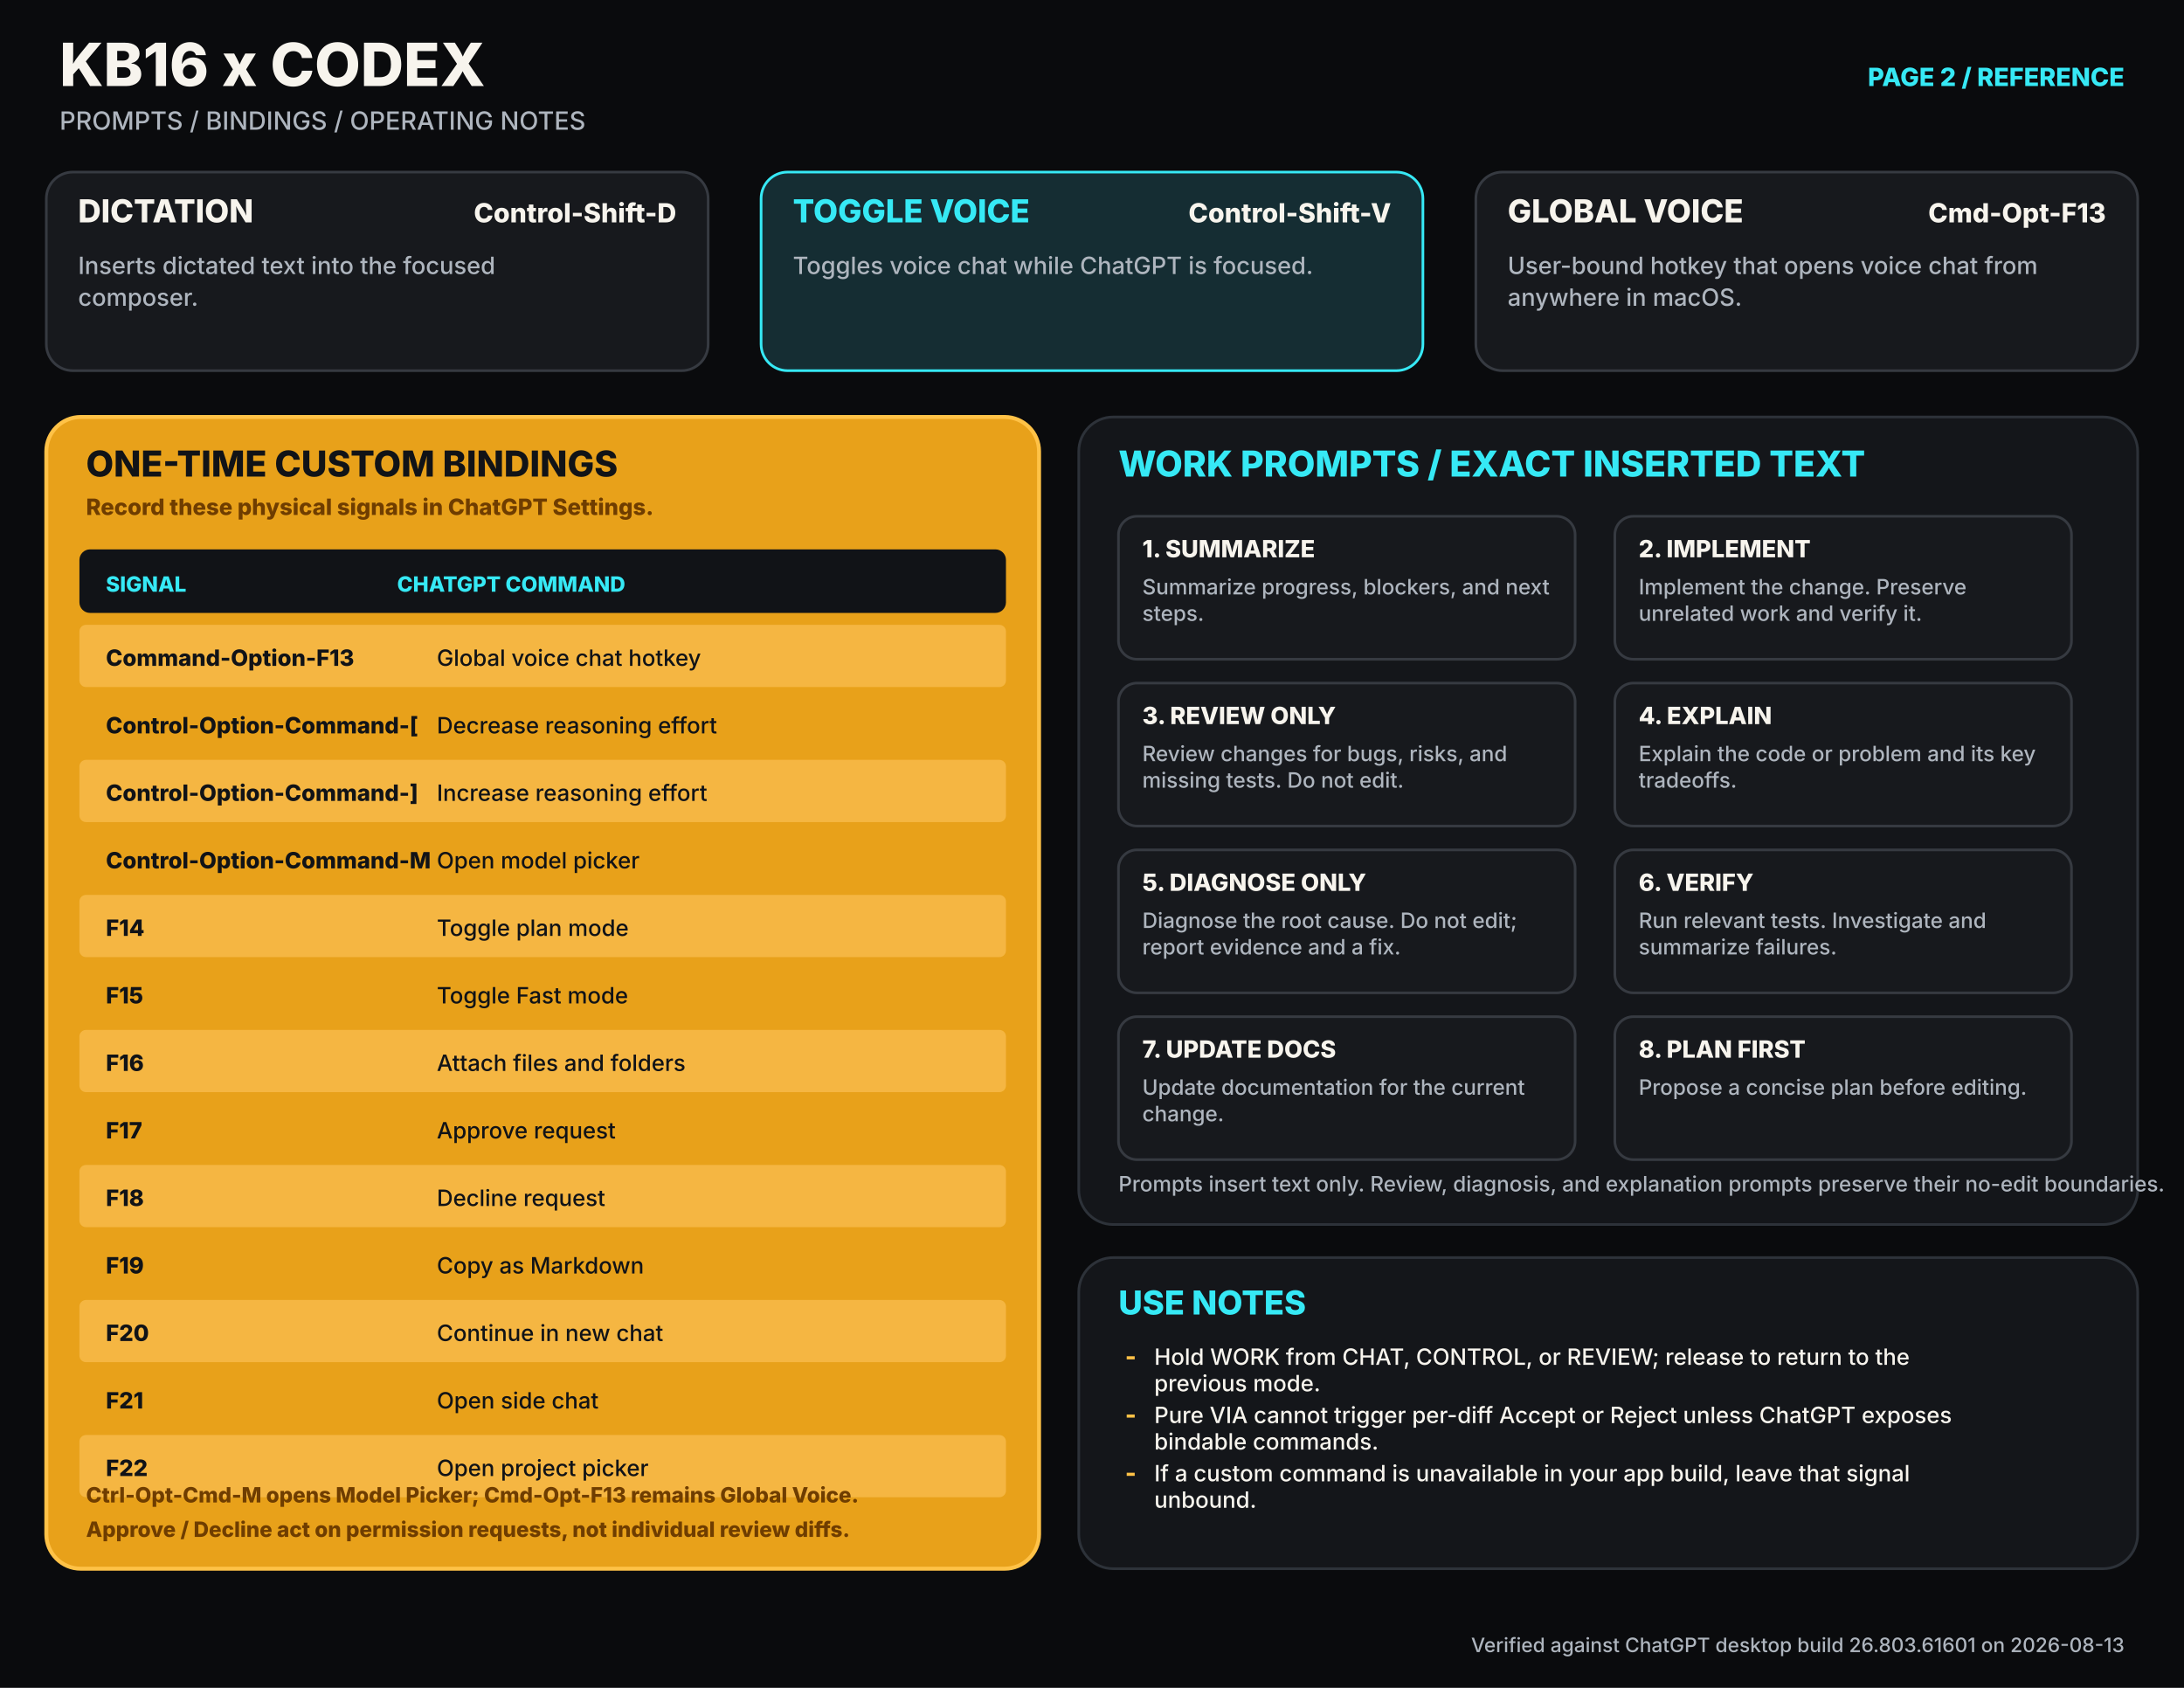
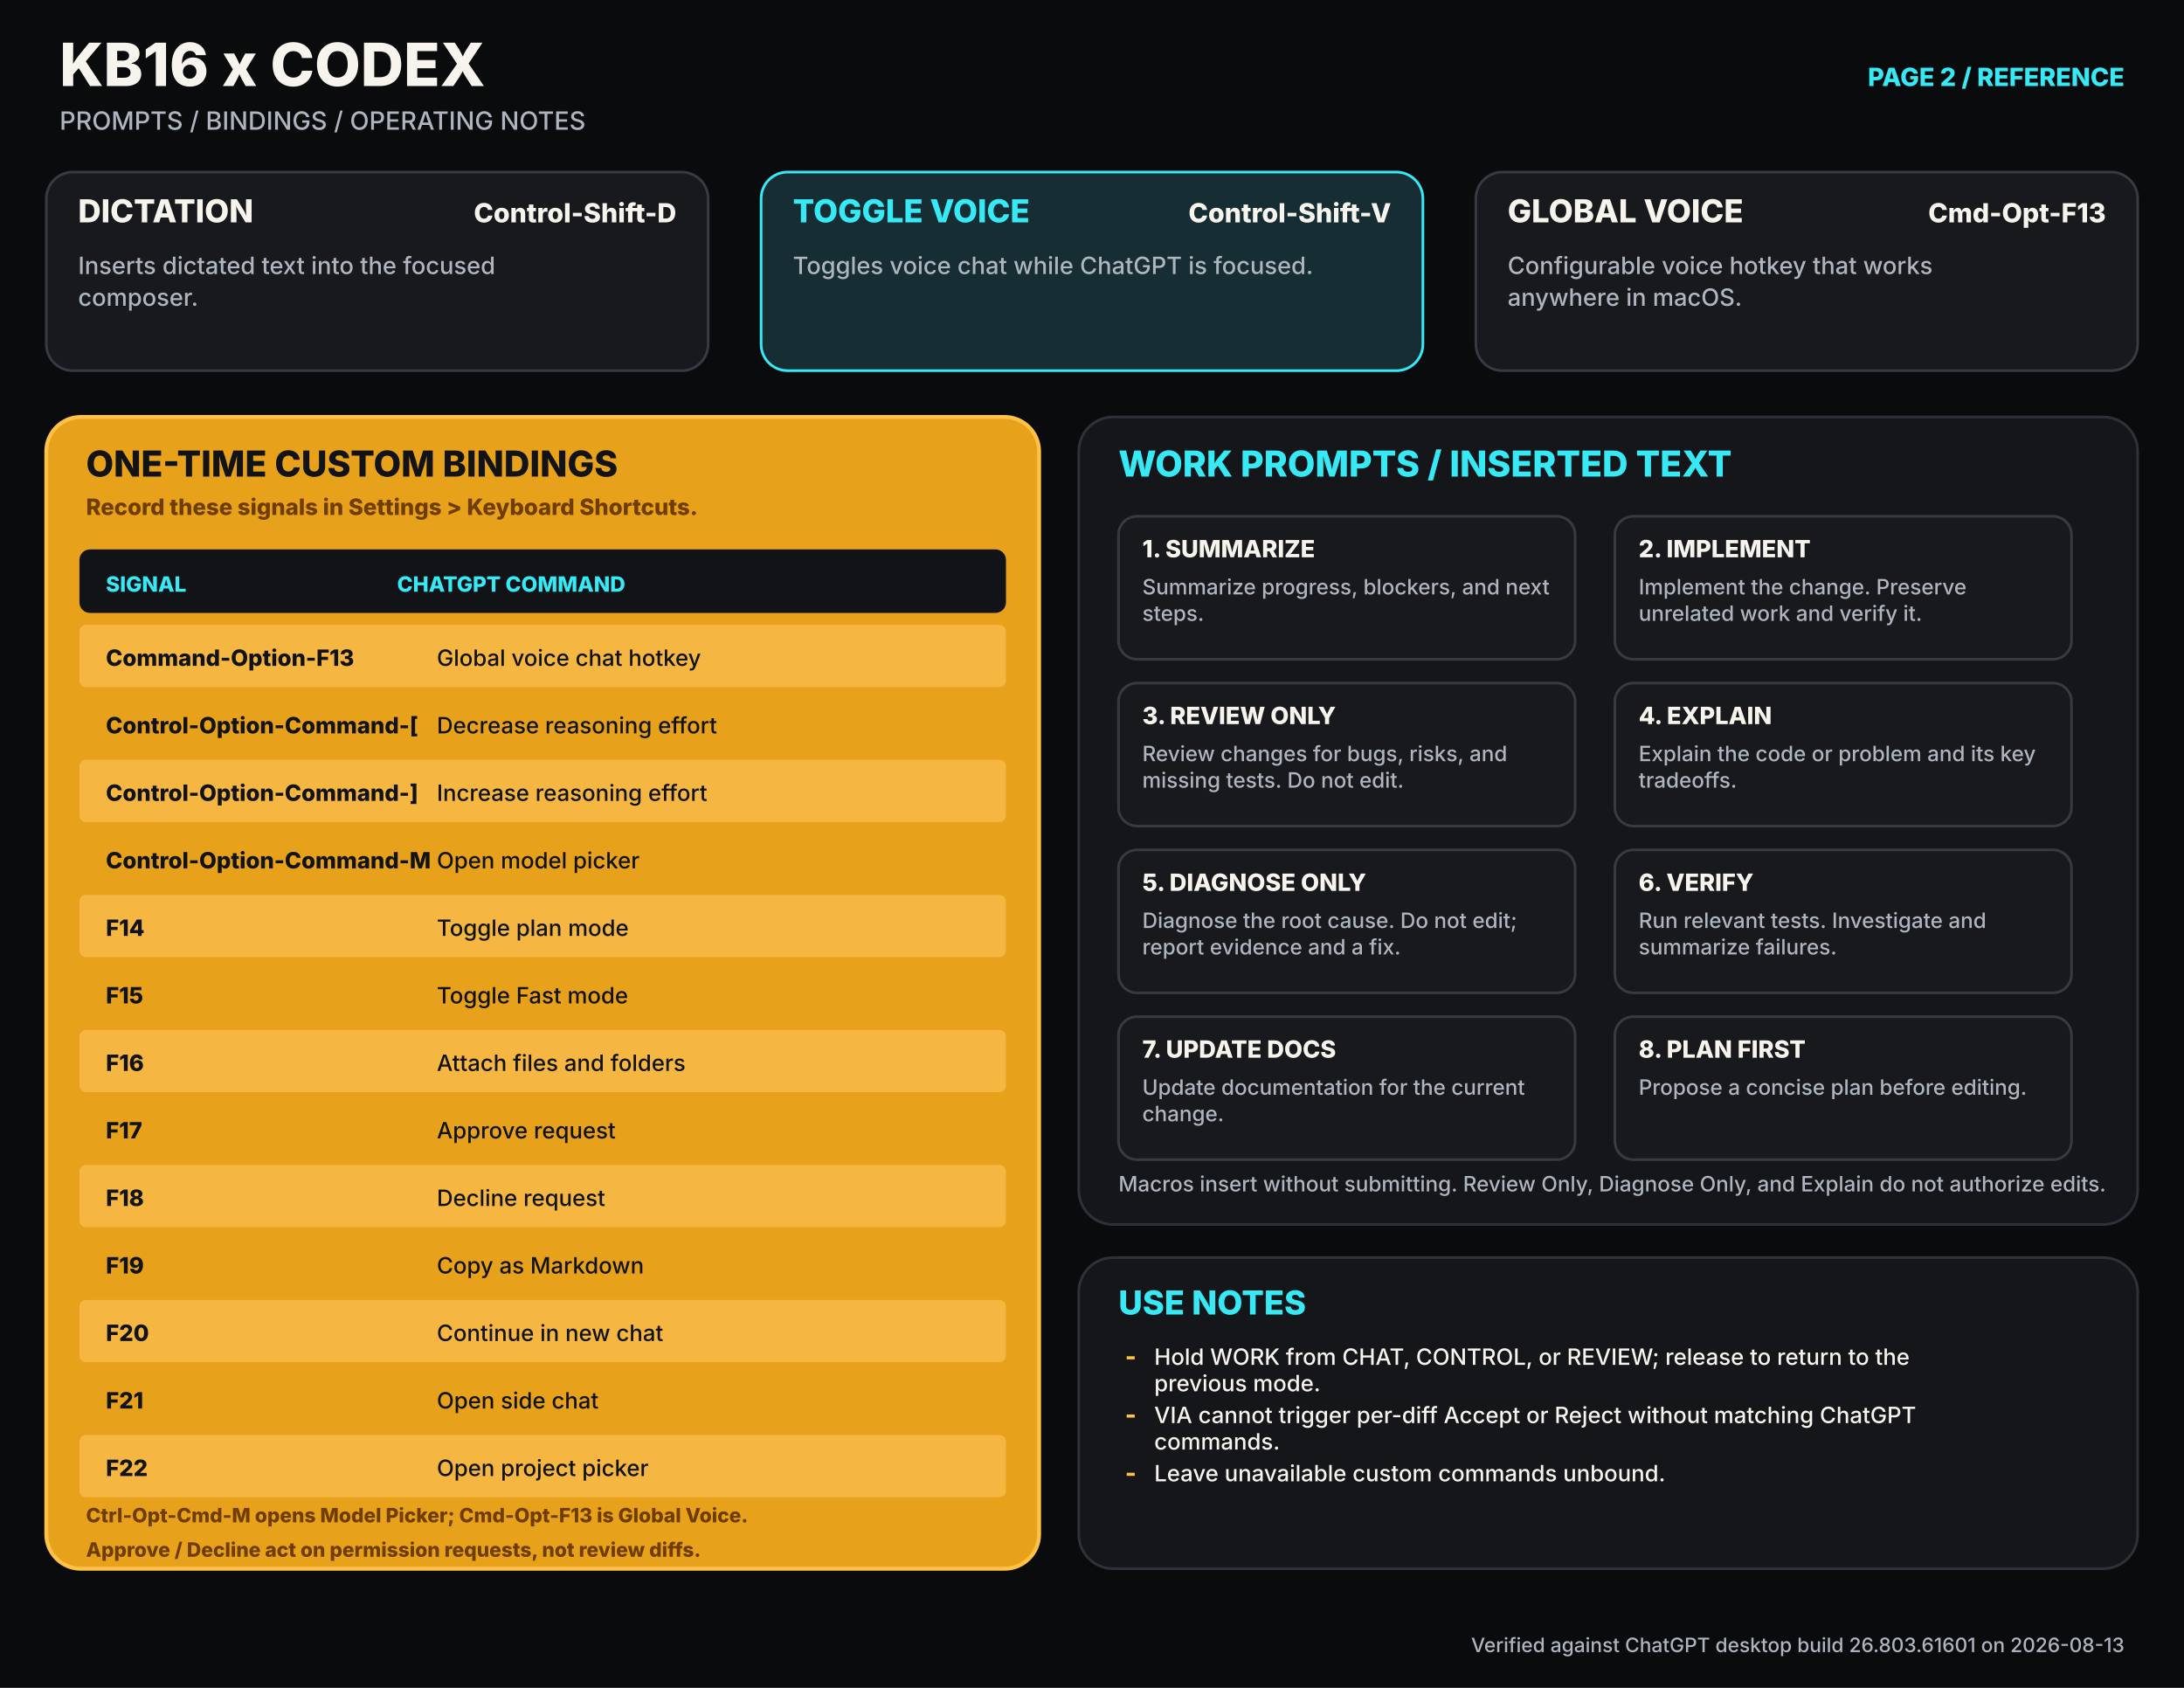
<svg xmlns="http://www.w3.org/2000/svg" width="11in" height="8.5in" viewBox="0 0 1650 1275" role="img" aria-labelledby="title description">
  <rect width="1650" height="1275" fill="#0A0B0D" />
  <text x="45" y="65" text-anchor="start" style="font: 800 45px -apple-system, BlinkMacSystemFont, Segoe UI, sans-serif; fill: #F7F4ED;">KB16 x CODEX</text>
  <text x="45" y="98" text-anchor="start" style="font: 500 19px -apple-system, BlinkMacSystemFont, Segoe UI, sans-serif; fill: #AEB5BE;">PROMPTS / BINDINGS / OPERATING NOTES</text>
  <text x="1605" y="65" text-anchor="end" style="font: 800 19px -apple-system, BlinkMacSystemFont, Segoe UI, sans-serif; fill: #36E9F5;">PAGE 2 / REFERENCE</text>
  <rect x="35" y="130" width="500" height="150" rx="20" fill="#17191D" stroke="#363A41" stroke-width="2" />
  <text x="59" y="168" text-anchor="start" style="font: 800 24px -apple-system, BlinkMacSystemFont, Segoe UI, sans-serif; fill: #F7F4ED;">DICTATION</text>
  <text x="511" y="168" text-anchor="end" style="font: 800 20px -apple-system, BlinkMacSystemFont, Segoe UI, sans-serif; fill: #F7F4ED;">Control-Shift-D</text>
  <text x="59" y="207" text-anchor="start" style="font: 500 18px -apple-system, BlinkMacSystemFont, Segoe UI, sans-serif; fill: #AEB5BE;">Inserts dictated text into the focused</text>
  <text x="59" y="231" text-anchor="start" style="font: 500 18px -apple-system, BlinkMacSystemFont, Segoe UI, sans-serif; fill: #AEB5BE;">composer.</text>
  <rect x="575" y="130" width="500" height="150" rx="20" fill="#152D33" stroke="#36E9F5" stroke-width="2" />
  <text x="599" y="168" text-anchor="start" style="font: 800 24px -apple-system, BlinkMacSystemFont, Segoe UI, sans-serif; fill: #36E9F5;">TOGGLE VOICE</text>
  <text x="1051" y="168" text-anchor="end" style="font: 800 20px -apple-system, BlinkMacSystemFont, Segoe UI, sans-serif; fill: #F7F4ED;">Control-Shift-V</text>
  <text x="599" y="207" text-anchor="start" style="font: 500 18px -apple-system, BlinkMacSystemFont, Segoe UI, sans-serif; fill: #AEB5BE;">Toggles voice chat while ChatGPT is focused.</text>
  <rect x="1115" y="130" width="500" height="150" rx="20" fill="#17191D" stroke="#363A41" stroke-width="2" />
  <text x="1139" y="168" text-anchor="start" style="font: 800 24px -apple-system, BlinkMacSystemFont, Segoe UI, sans-serif; fill: #F7F4ED;">GLOBAL VOICE</text>
  <text x="1591" y="168" text-anchor="end" style="font: 800 20px -apple-system, BlinkMacSystemFont, Segoe UI, sans-serif; fill: #F7F4ED;">Cmd-Opt-F13</text>
-   <text x="1139" y="207" text-anchor="start" style="font: 500 18px -apple-system, BlinkMacSystemFont, Segoe UI, sans-serif; fill: #AEB5BE;">User-bound hotkey that opens voice chat from</text>
+   <text x="1139" y="207" text-anchor="start" style="font: 500 18px -apple-system, BlinkMacSystemFont, Segoe UI, sans-serif; fill: #AEB5BE;">Configurable voice hotkey that works</text>
  <text x="1139" y="231" text-anchor="start" style="font: 500 18px -apple-system, BlinkMacSystemFont, Segoe UI, sans-serif; fill: #AEB5BE;">anywhere in macOS.</text>
  <rect x="35" y="315" width="750" height="870" rx="26" fill="#E8A11A" stroke="#FFC247" stroke-width="3" />
  <text x="65" y="360" text-anchor="start" style="font: 800 27px -apple-system, BlinkMacSystemFont, Segoe UI, sans-serif; fill: #111317;">ONE-TIME CUSTOM BINDINGS</text>
-   <text x="65" y="389" text-anchor="start" style="font: 800 17px -apple-system, BlinkMacSystemFont, Segoe UI, sans-serif; fill: #6F3D00;">Record these physical signals in ChatGPT Settings.</text>
+   <text x="65" y="389" text-anchor="start" style="font: 800 17px -apple-system, BlinkMacSystemFont, Segoe UI, sans-serif; fill: #6F3D00;">Record these signals in Settings &gt; Keyboard Shortcuts.</text>
  <rect x="60" y="415" width="700" height="48" rx="8" fill="#111317" />
  <text x="80" y="447" text-anchor="start" style="font: 800 16px -apple-system, BlinkMacSystemFont, Segoe UI, sans-serif; fill: #36E9F5;">SIGNAL</text>
  <text x="300" y="447" text-anchor="start" style="font: 800 16px -apple-system, BlinkMacSystemFont, Segoe UI, sans-serif; fill: #36E9F5;">CHATGPT COMMAND</text>
  <rect x="60" y="472" width="700" height="47" rx="5" fill="#F5B642" />
  <text x="80" y="503" text-anchor="start" style="font: 800 17px -apple-system, BlinkMacSystemFont, Segoe UI, sans-serif; fill: #111317;">Command-Option-F13</text>
  <text x="330" y="503" text-anchor="start" style="font: 500 17px -apple-system, BlinkMacSystemFont, Segoe UI, sans-serif; fill: #111317;">Global voice chat hotkey</text>
  <rect x="60" y="523" width="700" height="47" rx="5" fill="#E8A11A" />
  <text x="80" y="554" text-anchor="start" style="font: 800 17px -apple-system, BlinkMacSystemFont, Segoe UI, sans-serif; fill: #111317;">Control-Option-Command-[</text>
  <text x="330" y="554" text-anchor="start" style="font: 500 17px -apple-system, BlinkMacSystemFont, Segoe UI, sans-serif; fill: #111317;">Decrease reasoning effort</text>
  <rect x="60" y="574" width="700" height="47" rx="5" fill="#F5B642" />
  <text x="80" y="605" text-anchor="start" style="font: 800 17px -apple-system, BlinkMacSystemFont, Segoe UI, sans-serif; fill: #111317;">Control-Option-Command-]</text>
  <text x="330" y="605" text-anchor="start" style="font: 500 17px -apple-system, BlinkMacSystemFont, Segoe UI, sans-serif; fill: #111317;">Increase reasoning effort</text>
  <rect x="60" y="625" width="700" height="47" rx="5" fill="#E8A11A" />
  <text x="80" y="656" text-anchor="start" style="font: 800 17px -apple-system, BlinkMacSystemFont, Segoe UI, sans-serif; fill: #111317;">Control-Option-Command-M</text>
  <text x="330" y="656" text-anchor="start" style="font: 500 17px -apple-system, BlinkMacSystemFont, Segoe UI, sans-serif; fill: #111317;">Open model picker</text>
  <rect x="60" y="676" width="700" height="47" rx="5" fill="#F5B642" />
  <text x="80" y="707" text-anchor="start" style="font: 800 17px -apple-system, BlinkMacSystemFont, Segoe UI, sans-serif; fill: #111317;">F14</text>
  <text x="330" y="707" text-anchor="start" style="font: 500 17px -apple-system, BlinkMacSystemFont, Segoe UI, sans-serif; fill: #111317;">Toggle plan mode</text>
  <rect x="60" y="727" width="700" height="47" rx="5" fill="#E8A11A" />
  <text x="80" y="758" text-anchor="start" style="font: 800 17px -apple-system, BlinkMacSystemFont, Segoe UI, sans-serif; fill: #111317;">F15</text>
  <text x="330" y="758" text-anchor="start" style="font: 500 17px -apple-system, BlinkMacSystemFont, Segoe UI, sans-serif; fill: #111317;">Toggle Fast mode</text>
  <rect x="60" y="778" width="700" height="47" rx="5" fill="#F5B642" />
  <text x="80" y="809" text-anchor="start" style="font: 800 17px -apple-system, BlinkMacSystemFont, Segoe UI, sans-serif; fill: #111317;">F16</text>
  <text x="330" y="809" text-anchor="start" style="font: 500 17px -apple-system, BlinkMacSystemFont, Segoe UI, sans-serif; fill: #111317;">Attach files and folders</text>
  <rect x="60" y="829" width="700" height="47" rx="5" fill="#E8A11A" />
  <text x="80" y="860" text-anchor="start" style="font: 800 17px -apple-system, BlinkMacSystemFont, Segoe UI, sans-serif; fill: #111317;">F17</text>
  <text x="330" y="860" text-anchor="start" style="font: 500 17px -apple-system, BlinkMacSystemFont, Segoe UI, sans-serif; fill: #111317;">Approve request</text>
  <rect x="60" y="880" width="700" height="47" rx="5" fill="#F5B642" />
  <text x="80" y="911" text-anchor="start" style="font: 800 17px -apple-system, BlinkMacSystemFont, Segoe UI, sans-serif; fill: #111317;">F18</text>
  <text x="330" y="911" text-anchor="start" style="font: 500 17px -apple-system, BlinkMacSystemFont, Segoe UI, sans-serif; fill: #111317;">Decline request</text>
  <rect x="60" y="931" width="700" height="47" rx="5" fill="#E8A11A" />
  <text x="80" y="962" text-anchor="start" style="font: 800 17px -apple-system, BlinkMacSystemFont, Segoe UI, sans-serif; fill: #111317;">F19</text>
  <text x="330" y="962" text-anchor="start" style="font: 500 17px -apple-system, BlinkMacSystemFont, Segoe UI, sans-serif; fill: #111317;">Copy as Markdown</text>
  <rect x="60" y="982" width="700" height="47" rx="5" fill="#F5B642" />
  <text x="80" y="1013" text-anchor="start" style="font: 800 17px -apple-system, BlinkMacSystemFont, Segoe UI, sans-serif; fill: #111317;">F20</text>
  <text x="330" y="1013" text-anchor="start" style="font: 500 17px -apple-system, BlinkMacSystemFont, Segoe UI, sans-serif; fill: #111317;">Continue in new chat</text>
  <rect x="60" y="1033" width="700" height="47" rx="5" fill="#E8A11A" />
  <text x="80" y="1064" text-anchor="start" style="font: 800 17px -apple-system, BlinkMacSystemFont, Segoe UI, sans-serif; fill: #111317;">F21</text>
  <text x="330" y="1064" text-anchor="start" style="font: 500 17px -apple-system, BlinkMacSystemFont, Segoe UI, sans-serif; fill: #111317;">Open side chat</text>
  <rect x="60" y="1084" width="700" height="47" rx="5" fill="#F5B642" />
  <text x="80" y="1115" text-anchor="start" style="font: 800 17px -apple-system, BlinkMacSystemFont, Segoe UI, sans-serif; fill: #111317;">F22</text>
  <text x="330" y="1115" text-anchor="start" style="font: 500 17px -apple-system, BlinkMacSystemFont, Segoe UI, sans-serif; fill: #111317;">Open project picker</text>
-   <text x="65" y="1135" text-anchor="start" style="font: 800 16px -apple-system, BlinkMacSystemFont, Segoe UI, sans-serif; fill: #6F3D00;">Ctrl-Opt-Cmd-M opens Model Picker; Cmd-Opt-F13 remains Global Voice.</text>
-   <text x="65" y="1161" text-anchor="start" style="font: 800 16px -apple-system, BlinkMacSystemFont, Segoe UI, sans-serif; fill: #6F3D00;">Approve / Decline act on permission requests, not individual review diffs.</text>
+   <text x="65" y="1150" text-anchor="start" style="font: 800 15px -apple-system, BlinkMacSystemFont, Segoe UI, sans-serif; fill: #6F3D00;">Ctrl-Opt-Cmd-M opens Model Picker; Cmd-Opt-F13 is Global Voice.</text>
+   <text x="65" y="1176" text-anchor="start" style="font: 800 15px -apple-system, BlinkMacSystemFont, Segoe UI, sans-serif; fill: #6F3D00;">Approve / Decline act on permission requests, not review diffs.</text>
  <rect x="815" y="315" width="800" height="610" rx="26" fill="#14161A" stroke="#2D3239" stroke-width="2" />
-   <text x="845" y="360" text-anchor="start" style="font: 800 27px -apple-system, BlinkMacSystemFont, Segoe UI, sans-serif; fill: #36E9F5;">WORK PROMPTS / EXACT INSERTED TEXT</text>
+   <text x="845" y="360" text-anchor="start" style="font: 800 27px -apple-system, BlinkMacSystemFont, Segoe UI, sans-serif; fill: #36E9F5;">WORK PROMPTS / INSERTED TEXT</text>
  <rect x="845" y="390" width="345" height="108" rx="14" fill="#17191D" stroke="#363A41" stroke-width="2" />
  <text x="863" y="421" text-anchor="start" style="font: 800 18px -apple-system, BlinkMacSystemFont, Segoe UI, sans-serif; fill: #F7F4ED;">1. SUMMARIZE</text>
  <text x="863" y="449" text-anchor="start" style="font: 500 16px -apple-system, BlinkMacSystemFont, Segoe UI, sans-serif; fill: #AEB5BE;">Summarize progress, blockers, and next</text>
  <text x="863" y="469" text-anchor="start" style="font: 500 16px -apple-system, BlinkMacSystemFont, Segoe UI, sans-serif; fill: #AEB5BE;">steps.</text>
  <rect x="1220" y="390" width="345" height="108" rx="14" fill="#17191D" stroke="#363A41" stroke-width="2" />
  <text x="1238" y="421" text-anchor="start" style="font: 800 18px -apple-system, BlinkMacSystemFont, Segoe UI, sans-serif; fill: #F7F4ED;">2. IMPLEMENT</text>
  <text x="1238" y="449" text-anchor="start" style="font: 500 16px -apple-system, BlinkMacSystemFont, Segoe UI, sans-serif; fill: #AEB5BE;">Implement the change. Preserve</text>
  <text x="1238" y="469" text-anchor="start" style="font: 500 16px -apple-system, BlinkMacSystemFont, Segoe UI, sans-serif; fill: #AEB5BE;">unrelated work and verify it.</text>
  <rect x="845" y="516" width="345" height="108" rx="14" fill="#17191D" stroke="#363A41" stroke-width="2" />
  <text x="863" y="547" text-anchor="start" style="font: 800 18px -apple-system, BlinkMacSystemFont, Segoe UI, sans-serif; fill: #F7F4ED;">3. REVIEW ONLY</text>
  <text x="863" y="575" text-anchor="start" style="font: 500 16px -apple-system, BlinkMacSystemFont, Segoe UI, sans-serif; fill: #AEB5BE;">Review changes for bugs, risks, and</text>
  <text x="863" y="595" text-anchor="start" style="font: 500 16px -apple-system, BlinkMacSystemFont, Segoe UI, sans-serif; fill: #AEB5BE;">missing tests. Do not edit.</text>
  <rect x="1220" y="516" width="345" height="108" rx="14" fill="#17191D" stroke="#363A41" stroke-width="2" />
  <text x="1238" y="547" text-anchor="start" style="font: 800 18px -apple-system, BlinkMacSystemFont, Segoe UI, sans-serif; fill: #F7F4ED;">4. EXPLAIN</text>
  <text x="1238" y="575" text-anchor="start" style="font: 500 16px -apple-system, BlinkMacSystemFont, Segoe UI, sans-serif; fill: #AEB5BE;">Explain the code or problem and its key</text>
  <text x="1238" y="595" text-anchor="start" style="font: 500 16px -apple-system, BlinkMacSystemFont, Segoe UI, sans-serif; fill: #AEB5BE;">tradeoffs.</text>
  <rect x="845" y="642" width="345" height="108" rx="14" fill="#17191D" stroke="#363A41" stroke-width="2" />
  <text x="863" y="673" text-anchor="start" style="font: 800 18px -apple-system, BlinkMacSystemFont, Segoe UI, sans-serif; fill: #F7F4ED;">5. DIAGNOSE ONLY</text>
  <text x="863" y="701" text-anchor="start" style="font: 500 16px -apple-system, BlinkMacSystemFont, Segoe UI, sans-serif; fill: #AEB5BE;">Diagnose the root cause. Do not edit;</text>
  <text x="863" y="721" text-anchor="start" style="font: 500 16px -apple-system, BlinkMacSystemFont, Segoe UI, sans-serif; fill: #AEB5BE;">report evidence and a fix.</text>
  <rect x="1220" y="642" width="345" height="108" rx="14" fill="#17191D" stroke="#363A41" stroke-width="2" />
  <text x="1238" y="673" text-anchor="start" style="font: 800 18px -apple-system, BlinkMacSystemFont, Segoe UI, sans-serif; fill: #F7F4ED;">6. VERIFY</text>
  <text x="1238" y="701" text-anchor="start" style="font: 500 16px -apple-system, BlinkMacSystemFont, Segoe UI, sans-serif; fill: #AEB5BE;">Run relevant tests. Investigate and</text>
  <text x="1238" y="721" text-anchor="start" style="font: 500 16px -apple-system, BlinkMacSystemFont, Segoe UI, sans-serif; fill: #AEB5BE;">summarize failures.</text>
  <rect x="845" y="768" width="345" height="108" rx="14" fill="#17191D" stroke="#363A41" stroke-width="2" />
  <text x="863" y="799" text-anchor="start" style="font: 800 18px -apple-system, BlinkMacSystemFont, Segoe UI, sans-serif; fill: #F7F4ED;">7. UPDATE DOCS</text>
  <text x="863" y="827" text-anchor="start" style="font: 500 16px -apple-system, BlinkMacSystemFont, Segoe UI, sans-serif; fill: #AEB5BE;">Update documentation for the current</text>
  <text x="863" y="847" text-anchor="start" style="font: 500 16px -apple-system, BlinkMacSystemFont, Segoe UI, sans-serif; fill: #AEB5BE;">change.</text>
  <rect x="1220" y="768" width="345" height="108" rx="14" fill="#17191D" stroke="#363A41" stroke-width="2" />
  <text x="1238" y="799" text-anchor="start" style="font: 800 18px -apple-system, BlinkMacSystemFont, Segoe UI, sans-serif; fill: #F7F4ED;">8. PLAN FIRST</text>
  <text x="1238" y="827" text-anchor="start" style="font: 500 16px -apple-system, BlinkMacSystemFont, Segoe UI, sans-serif; fill: #AEB5BE;">Propose a concise plan before editing.</text>
-   <text x="845" y="900" text-anchor="start" style="font: 500 16px -apple-system, BlinkMacSystemFont, Segoe UI, sans-serif; fill: #AEB5BE;">Prompts insert text only. Review, diagnosis, and explanation prompts preserve their no-edit boundaries.</text>
+   <text x="845" y="900" text-anchor="start" style="font: 500 16px -apple-system, BlinkMacSystemFont, Segoe UI, sans-serif; fill: #AEB5BE;">Macros insert without submitting. Review Only, Diagnose Only, and Explain do not authorize edits.</text>
  <rect x="815" y="950" width="800" height="235" rx="26" fill="#14161A" stroke="#2D3239" stroke-width="2" />
  <text x="845" y="993" text-anchor="start" style="font: 800 25px -apple-system, BlinkMacSystemFont, Segoe UI, sans-serif; fill: #36E9F5;">USE NOTES</text>
  <text x="850" y="1031" text-anchor="start" style="font: 800 18px -apple-system, BlinkMacSystemFont, Segoe UI, sans-serif; fill: #FFC247;">-</text>
  <text x="872" y="1031" text-anchor="start" style="font: 500 17px -apple-system, BlinkMacSystemFont, Segoe UI, sans-serif; fill: #F7F4ED;">Hold WORK from CHAT, CONTROL, or REVIEW; release to return to the</text>
  <text x="872" y="1051" text-anchor="start" style="font: 500 17px -apple-system, BlinkMacSystemFont, Segoe UI, sans-serif; fill: #F7F4ED;">previous mode.</text>
  <text x="850" y="1075" text-anchor="start" style="font: 800 18px -apple-system, BlinkMacSystemFont, Segoe UI, sans-serif; fill: #FFC247;">-</text>
-   <text x="872" y="1075" text-anchor="start" style="font: 500 17px -apple-system, BlinkMacSystemFont, Segoe UI, sans-serif; fill: #F7F4ED;">Pure VIA cannot trigger per-diff Accept or Reject unless ChatGPT exposes</text>
-   <text x="872" y="1095" text-anchor="start" style="font: 500 17px -apple-system, BlinkMacSystemFont, Segoe UI, sans-serif; fill: #F7F4ED;">bindable commands.</text>
+   <text x="872" y="1075" text-anchor="start" style="font: 500 17px -apple-system, BlinkMacSystemFont, Segoe UI, sans-serif; fill: #F7F4ED;">VIA cannot trigger per-diff Accept or Reject without matching ChatGPT</text>
+   <text x="872" y="1095" text-anchor="start" style="font: 500 17px -apple-system, BlinkMacSystemFont, Segoe UI, sans-serif; fill: #F7F4ED;">commands.</text>
  <text x="850" y="1119" text-anchor="start" style="font: 800 18px -apple-system, BlinkMacSystemFont, Segoe UI, sans-serif; fill: #FFC247;">-</text>
-   <text x="872" y="1119" text-anchor="start" style="font: 500 17px -apple-system, BlinkMacSystemFont, Segoe UI, sans-serif; fill: #F7F4ED;">If a custom command is unavailable in your app build, leave that signal</text>
-   <text x="872" y="1139" text-anchor="start" style="font: 500 17px -apple-system, BlinkMacSystemFont, Segoe UI, sans-serif; fill: #F7F4ED;">unbound.</text>
+   <text x="872" y="1119" text-anchor="start" style="font: 500 17px -apple-system, BlinkMacSystemFont, Segoe UI, sans-serif; fill: #F7F4ED;">Leave unavailable custom commands unbound.</text>
  <text x="1605" y="1248" text-anchor="end" style="font: 500 15px -apple-system, BlinkMacSystemFont, Segoe UI, sans-serif; fill: #AEB5BE;">Verified against ChatGPT desktop build 26.803.61601 on 2026-08-13</text>
</svg>
